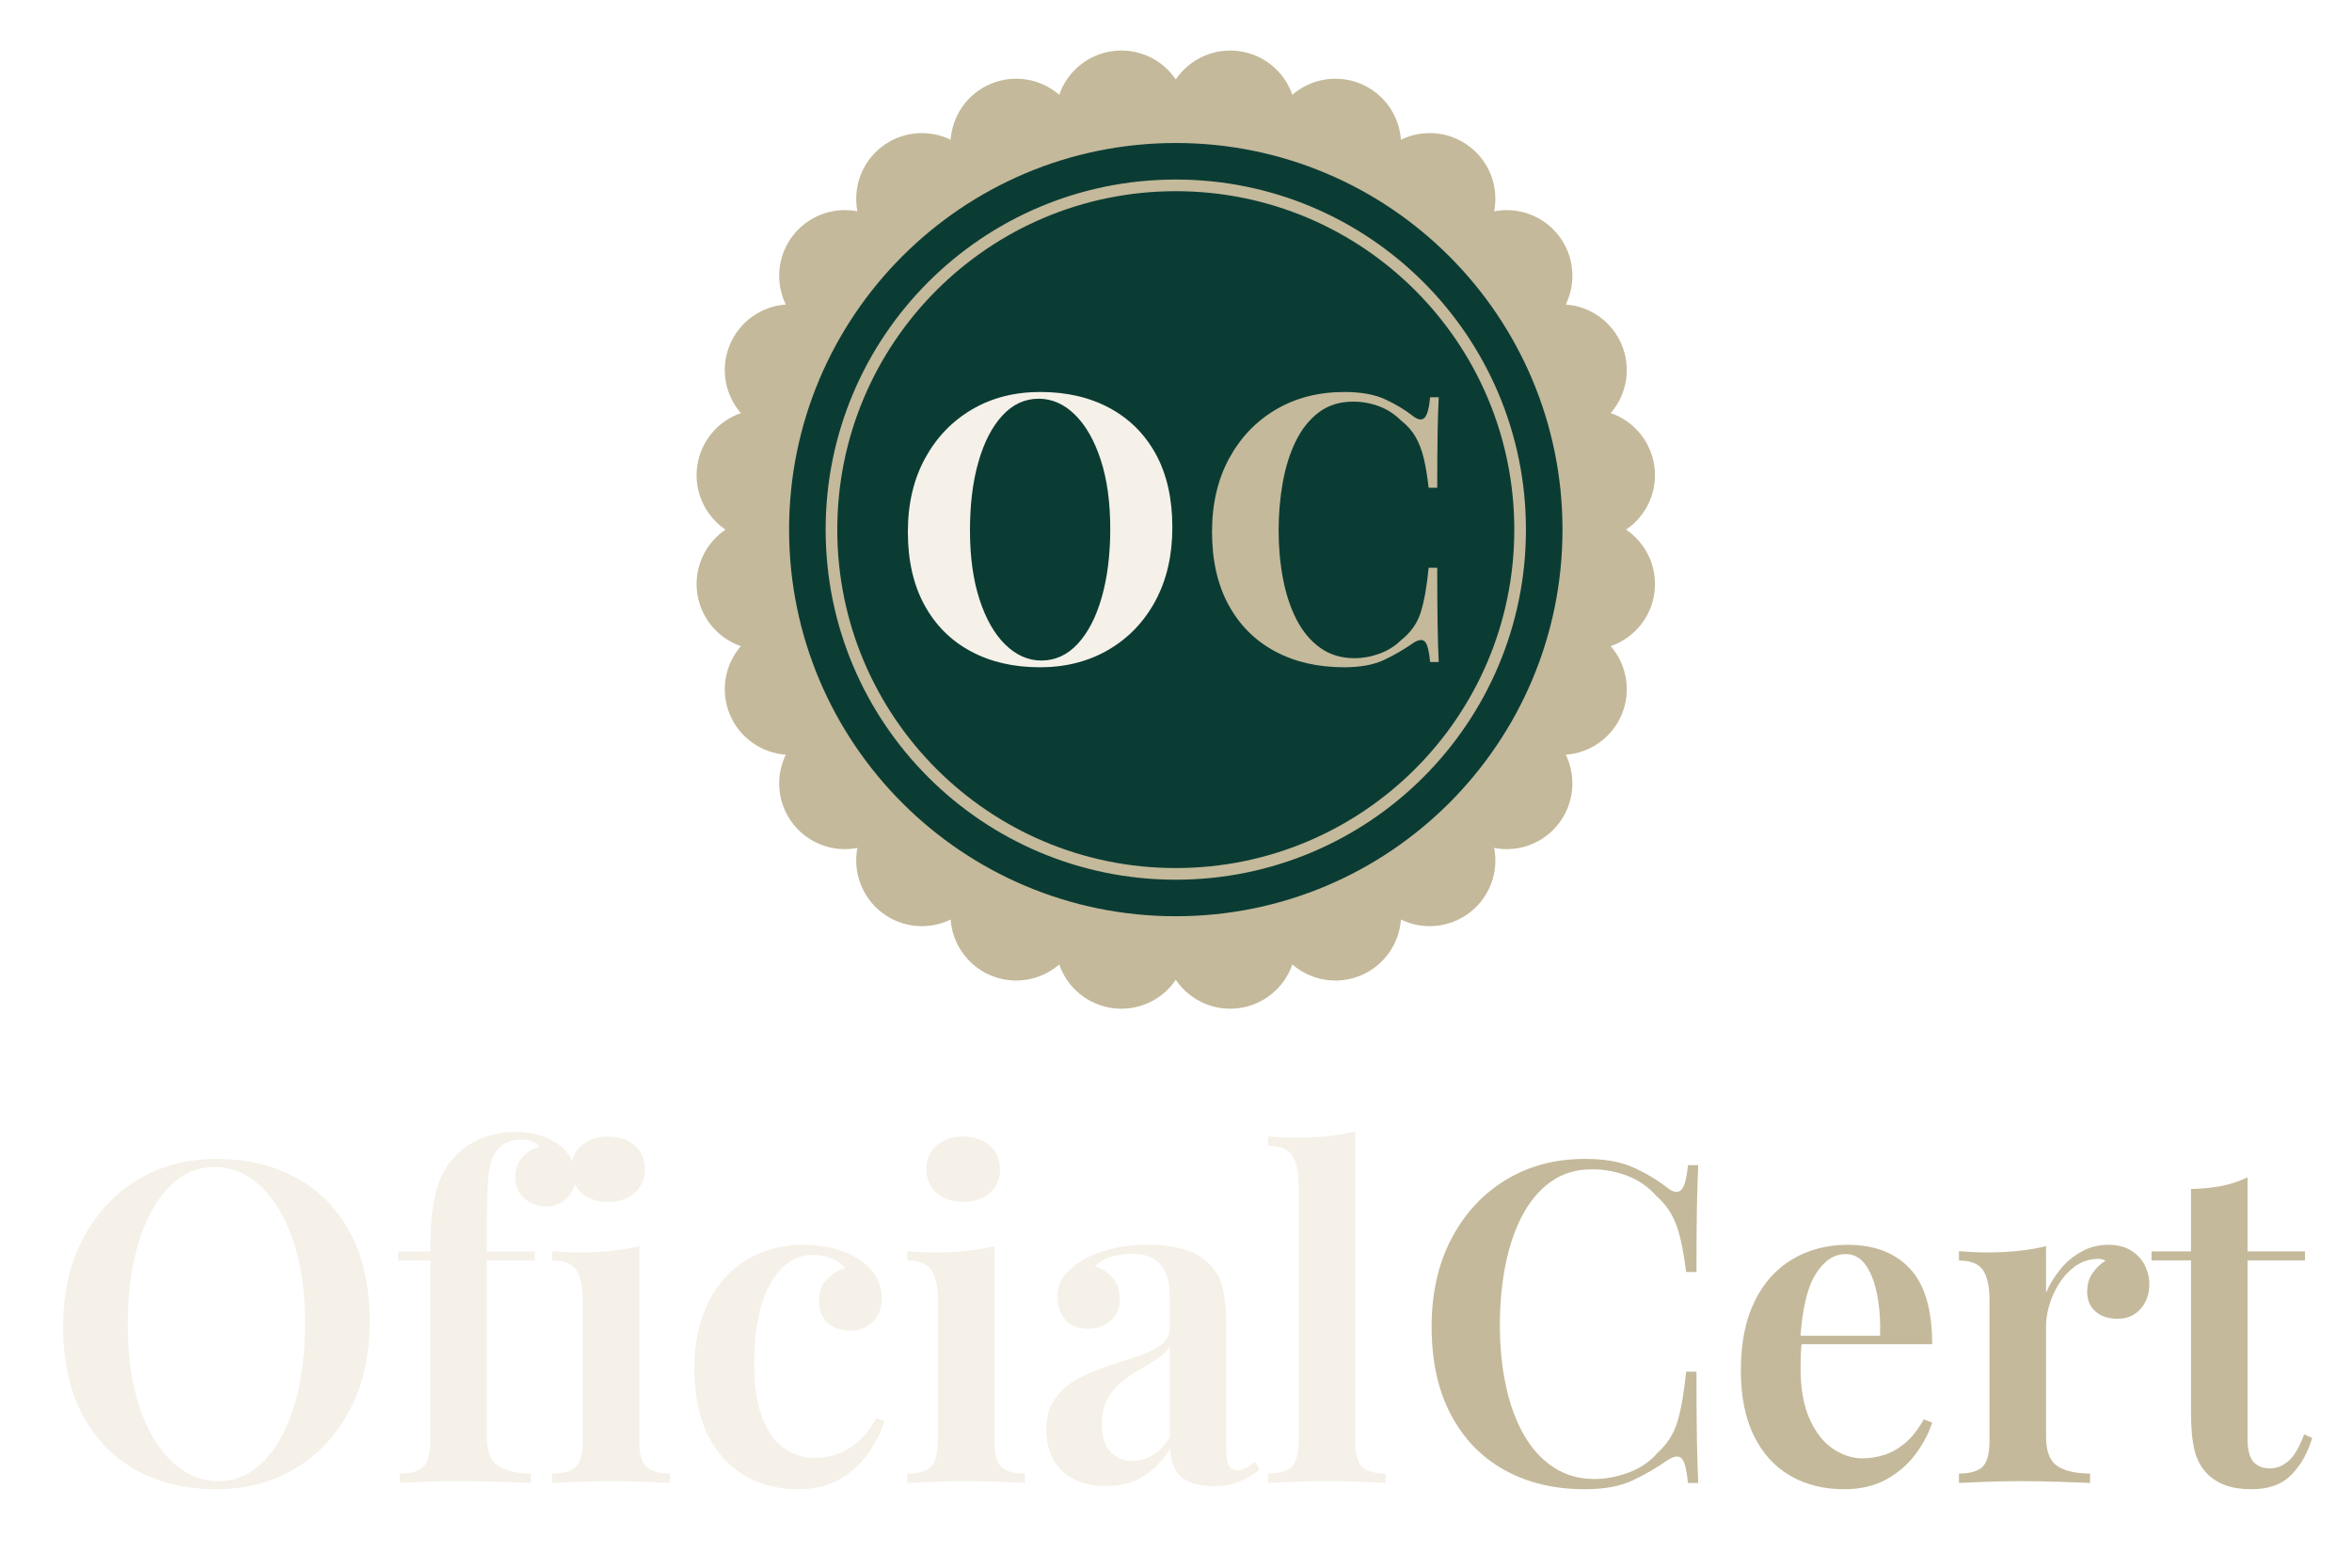
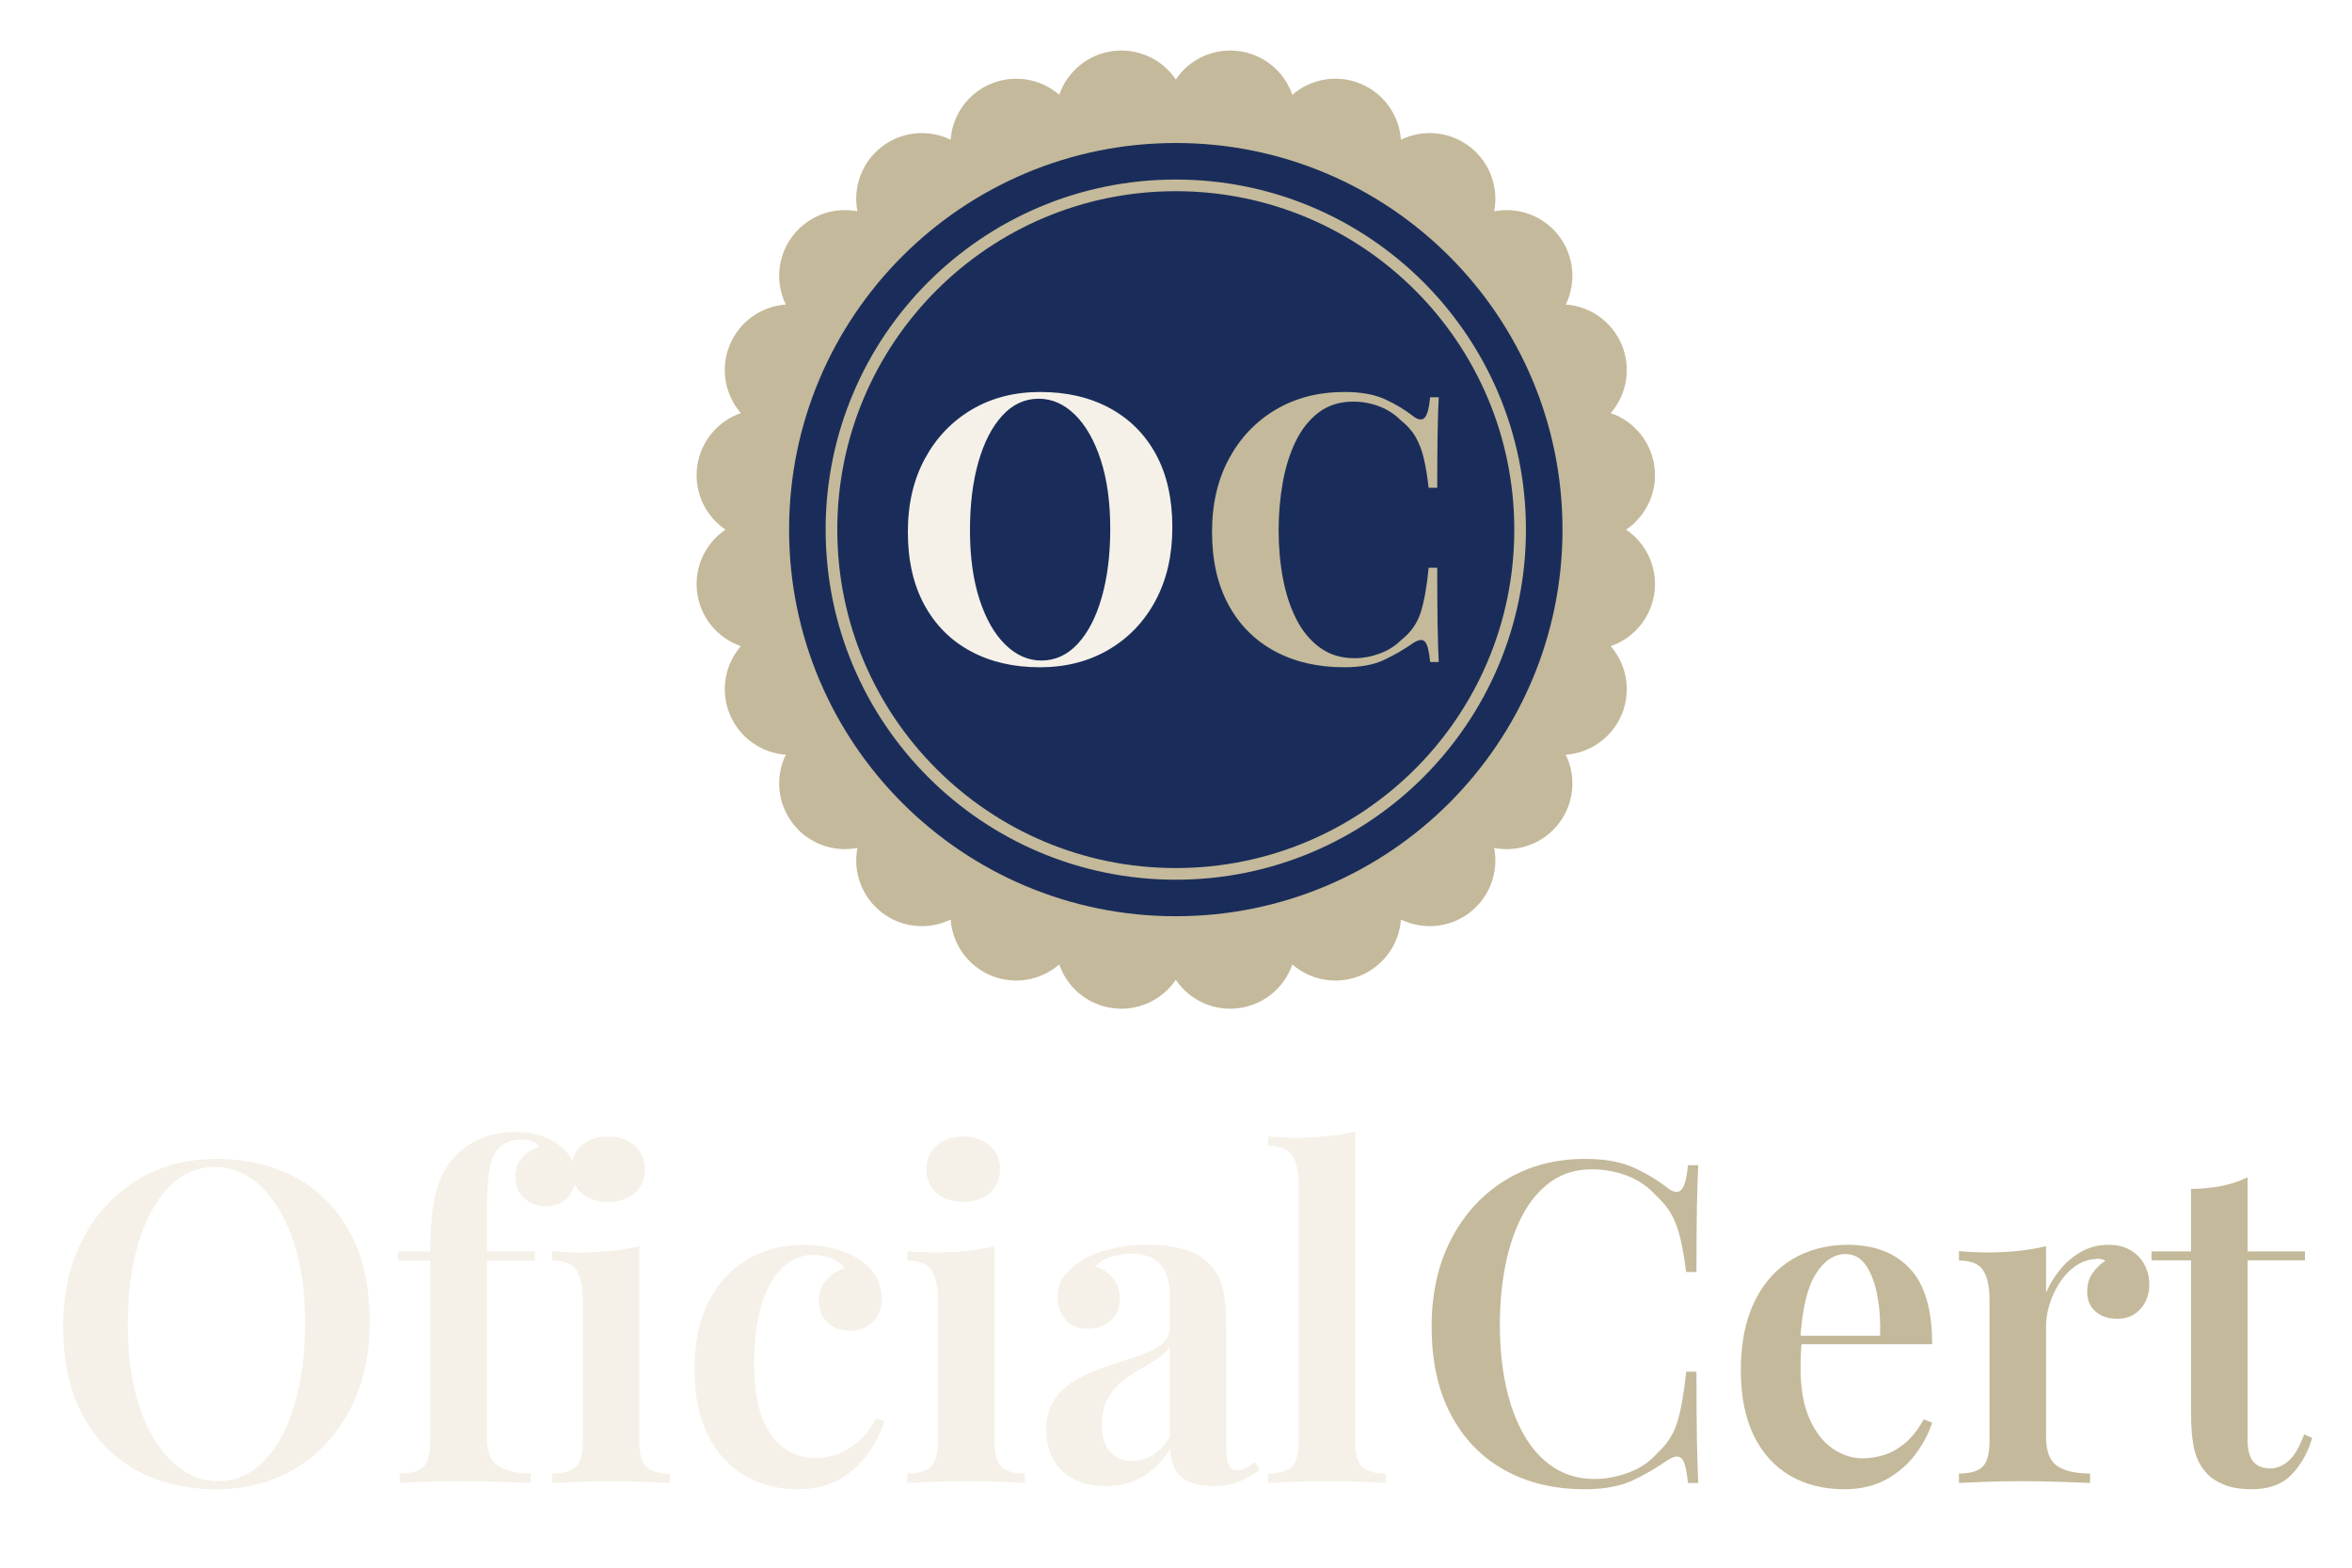
<svg xmlns="http://www.w3.org/2000/svg" viewBox="0 0 222 148">
  <g transform="translate(60.98,0)">
    <path d="M92.50,50.00 A6.2,6.2 0 0 1 91.05,61.00 A6.2,6.2 0 0 1 86.81,71.25 A6.2,6.2 0 0 1 80.05,80.05 A6.2,6.2 0 0 1 71.25,86.81 A6.2,6.2 0 0 1 61.00,91.05 A6.2,6.2 0 0 1 50.00,92.50 A6.2,6.2 0 0 1 39.00,91.05 A6.2,6.2 0 0 1 28.75,86.81 A6.2,6.2 0 0 1 19.95,80.05 A6.2,6.2 0 0 1 13.19,71.25 A6.2,6.2 0 0 1 8.95,61.00 A6.2,6.2 0 0 1 7.50,50.00 A6.2,6.2 0 0 1 8.95,39.00 A6.2,6.2 0 0 1 13.19,28.75 A6.2,6.2 0 0 1 19.95,19.95 A6.2,6.2 0 0 1 28.75,13.19 A6.2,6.2 0 0 1 39.00,8.95 A6.2,6.2 0 0 1 50.00,7.50 A6.2,6.2 0 0 1 61.00,8.95 A6.2,6.2 0 0 1 71.25,13.19 A6.2,6.2 0 0 1 80.05,19.95 A6.2,6.2 0 0 1 86.81,28.75 A6.2,6.2 0 0 1 91.05,39.00 A6.2,6.2 0 0 1 92.50,50.00 Z" fill="#C4B99A" />
-     <circle cx="50" cy="50" r="36.5" fill="#0B3C34" />
+     <circle cx="50" cy="50" r="36.5" fill="#1A2D5A" />
    <circle cx="50" cy="50" r="32.5" fill="none" stroke="#C4B99A" stroke-width="1.1" />
    <path transform="translate(23.20,62.50) scale(0.03531,-0.03531)" d="M396.831 722Q502.595 722 582.197 679.0Q661.798 636 705.798 555.5Q749.797 475 749.797 360Q749.797 248 704.709 164.0Q659.62 80 579.462 33.0Q499.304 -14 395.767 -14Q290.003 -14 210.401 29.0Q130.8 72 86.8 153.0Q42.8 234 42.8 348Q42.8 460 88.446 544.0Q134.091 628 213.693 675.0Q293.294 722 396.831 722ZM392.586 704Q336.799 704 295.398 659.0Q253.998 614 231.398 535.0Q208.798 456 208.798 352Q208.798 246 234.267 167.5Q259.736 89 303.335 46.5Q346.935 4 399.599 4Q455.718 4 497.159 49.0Q538.6 94 561.2 173.5Q583.8 253 583.8 356Q583.8 463 558.196 541.0Q532.592 619 489.196 661.5Q445.799 704 392.586 704Z" fill="#F5F1E8" />
    <path transform="translate(51.91,62.50) scale(0.03531,-0.03531)" d="M396.799 722Q462.799 722 505.299 702.5Q547.799 683 580.799 657Q600.799 642 611.299 653.5Q621.799 665 625.799 708H648.799Q646.799 669.2 645.799 613.5Q644.799 557.8 644.799 466H621.799Q616.599 512 608.799 544.7Q600.999 577.4 586.799 602Q572.599 626.599 546.6 646.999Q521.6 671.8 488.699 684Q455.799 696.2 419.998 696.2Q366.198 696.2 328.198 667.5Q290.198 638.801 266.498 590.101Q242.798 541.401 231.797 479.701Q220.797 418.001 220.797 352Q220.797 284.799 232.397 223.299Q243.998 161.799 268.498 113.899Q292.998 65.999 331.798 38.1Q370.598 10.2 423.998 10.2Q456.999 10.2 490.699 22.5Q524.4 34.8 548.2 58.601Q586.999 88.801 600.899 133.6Q614.799 178.4 621.799 252H644.799Q644.799 156.8 645.799 98.3Q646.799 39.8 648.799 0H625.799Q621.799 43 612.299 54.0Q602.799 65 580.799 51Q543.799 25 502.299 5.5Q460.799 -14 395.799 -14Q289.999 -14 210.4 29.0Q130.8 72 86.8 153.0Q42.8 234 42.8 348Q42.8 460 88.3 544.0Q133.8 628 213.4 675.0Q292.999 722 396.799 722Z" fill="#C4B99A" />
  </g>
  <path transform="translate(4.00,140.00) scale(0.04237,-0.04237)" d="M388.223 722Q490.399 722 567.301 679.0Q644.202 636 686.702 555.5Q729.203 475 729.203 360Q729.203 248 685.643 164.0Q642.083 80 564.644 33.0Q487.205 -14 387.179 -14Q285.003 -14 208.101 29.0Q131.2 72 88.7 153.0Q46.2 234 46.2 348Q46.2 460 90.297 544.0Q134.394 628 211.296 675.0Q288.197 722 388.223 722ZM384.059 704Q325.201 704 281.602 659.0Q238.002 614 214.102 535.0Q190.202 456 190.202 352Q190.202 246 217.015 167.5Q243.827 89 289.726 46.5Q335.625 4 391.068 4Q450.146 4 493.773 49.0Q537.4 94 561.3 173.5Q585.2 253 585.2 356Q585.2 463 558.297 541.0Q531.395 619 485.798 661.5Q440.201 704 384.059 704Z" fill="#F5F1E8" />
  <path transform="translate(36.63,140.00) scale(0.04237,-0.04237)" d="M284 782Q316.801 782 341.301 773.5Q365.801 765 384.201 751Q398.801 739.4 408.201 721.2Q417.601 703 417.601 680.599Q417.601 654.399 399.401 635.399Q381.201 616.399 352.601 616.399Q323 616.399 303.3 633.899Q283.6 651.399 283.6 681.999Q283.6 706.199 297.3 723.8Q311 741.4 336.401 748.2Q333.401 755.2 323.301 760.1Q313.201 765 296.201 765Q275.601 765 261.301 757.0Q247.001 749 238.401 735.2Q227.602 718.201 223.802 685.301Q220.001 652.402 220.001 584.803V515.6H327.001V495.6H220.001V103Q220.001 54 246.301 37.5Q272.601 21 318.001 21V0Q293.001 1 247.801 2.5Q202.6 4 152 4Q115.6 4 79.9 2.5Q44.2 1 26 0V21Q63 21 78.499 36.0Q93.999 51 93.999 93V495.6H22V515.6H93.999Q93.999 574.6 99.799 614.2Q105.599 653.8 118.399 681.9Q131.2 710 153 732Q174.2 753.8 208.8 767.9Q243.4 782 284 782Z" fill="#F5F1E8" />
  <path transform="translate(51.03,140.00) scale(0.04237,-0.04237)" d="M150.2 771.8Q186.601 771.8 209.401 751.8Q232.202 731.8 232.202 699Q232.202 666.199 209.401 646.199Q186.601 626.199 150.2 626.199Q113.8 626.199 91 646.199Q68.199 666.199 68.199 699Q68.199 731.8 91 751.8Q113.8 771.8 150.2 771.8ZM219.802 527.6V93.144Q219.802 51 235.301 36.0Q250.801 21 287.801 21V0Q269.694 1 232.947 2.5Q196.201 4 158.401 4Q121.262 4 83.031 2.5Q44.8 1 25.8 0V21Q62.8 21 78.299 36.0Q93.799 51 93.799 93.168V407.42Q93.799 452.6 79.484 474.1Q65.168 495.6 25.8 495.6V516.6Q57.8 513.6 87.8 513.6Q125.2 513.6 158.501 517.1Q191.801 520.6 219.802 527.6Z" fill="#F5F1E8" />
  <path transform="translate(63.87,140.00) scale(0.04237,-0.04237)" d="M282.2 530.6Q319 530.6 350.601 522.2Q382.201 513.8 404.601 499.4Q429.201 484 443.001 461.7Q456.801 439.4 456.801 411.599Q456.801 378.999 437.001 359.099Q417.2 339.198 386.6 339.198Q355.799 339.198 336.299 356.999Q316.799 374.799 316.799 405.199Q316.799 434.2 334.099 453.2Q351.4 472.2 374.8 478.201Q366 491 346.9 499.6Q327.801 508.2 304.801 508.2Q275.401 508.2 251.401 492.4Q227.401 476.599 209.801 446.099Q192.201 415.599 182.402 371.099Q172.602 326.599 172.602 268.8Q172.602 188.001 192.202 141.201Q211.802 94.401 242.902 74.901Q274.002 55.402 309.001 55.402Q330.201 55.402 354.201 63.001Q378.201 70.601 401.801 89.901Q425.401 109.201 444.401 144.001L462.601 137.401Q451.801 102.201 427.401 66.9Q403 31.6 364 8.8Q325 -14 268.6 -14Q204.6 -14 152.8 15.6Q101 45.2 70.3 104.9Q39.6 164.6 39.6 254.2Q39.6 341.801 70.9 403.5Q102.2 465.2 157.4 497.9Q212.6 530.6 282.2 530.6Z" fill="#F5F1E8" />
  <path transform="translate(84.55,140.00) scale(0.04237,-0.04237)" d="M150.2 771.8Q186.601 771.8 209.401 751.8Q232.202 731.8 232.202 699Q232.202 666.199 209.401 646.199Q186.601 626.199 150.2 626.199Q113.8 626.199 91 646.199Q68.199 666.199 68.199 699Q68.199 731.8 91 751.8Q113.8 771.8 150.2 771.8ZM219.802 527.6V93.144Q219.802 51 235.301 36.0Q250.801 21 287.801 21V0Q269.694 1 232.947 2.5Q196.201 4 158.401 4Q121.262 4 83.031 2.5Q44.8 1 25.8 0V21Q62.8 21 78.299 36.0Q93.799 51 93.799 93.168V407.42Q93.799 452.6 79.484 474.1Q65.168 495.6 25.8 495.6V516.6Q57.8 513.6 87.8 513.6Q125.2 513.6 158.501 517.1Q191.801 520.6 219.802 527.6Z" fill="#F5F1E8" />
  <path transform="translate(97.39,140.00) scale(0.04237,-0.04237)" d="M165 -7Q121.599 -7 91.599 9.5Q61.599 26 46.9 54.4Q32.2 82.8 32.2 117.8Q32.2 161 52.1 188.4Q72 215.8 103.399 232.6Q134.799 249.4 169.699 260.7Q204.599 272 235.999 282.5Q267.399 293 287.299 307.2Q307.199 321.4 307.199 344.4V417.201Q307.199 448.8 297.499 469.6Q287.8 490.4 269.2 500.5Q250.6 510.6 223 510.6Q201.6 510.6 178.7 504.6Q155.801 498.6 141.201 482.201Q166.601 474.6 181.401 455.6Q196.201 436.6 196.201 410.4Q196.201 379.4 175.401 361.499Q154.601 343.599 124.4 343.599Q91 343.599 74.1 364.699Q57.2 385.799 57.2 414.4Q57.2 442.4 71.2 460.6Q85.2 478.8 109.6 494.4Q135.4 510.8 174.1 520.7Q212.801 530.6 258.801 530.6Q303.001 530.6 337.201 521.1Q371.401 511.6 394.802 488.4Q418.802 465.2 426.001 431.3Q433.201 397.4 433.201 347.8V73.8Q433.201 48.8 439.101 38.6Q445.001 28.4 458.201 28.4Q468.001 28.4 477.001 33.4Q486.001 38.4 497.201 47L507.801 30Q486.401 12.8 462 2.9Q437.6 -7 404 -7Q369.4 -7 348.599 3.2Q327.799 13.4 318.299 32.1Q308.799 50.8 308.399 76.8Q283.799 36.6 248.7 14.8Q213.6 -7 165 -7ZM224.601 49.001Q248.801 49.001 269.3 61.801Q289.8 74.6 307.199 101.4V303.4Q297.199 288 278.8 276.1Q260.4 264.2 239.4 252.1Q218.401 240 199.501 224.7Q180.601 209.4 168.402 186.6Q156.202 163.8 156.202 129.401Q156.202 90.201 174.902 69.601Q193.601 49.001 224.601 49.001Z" fill="#F5F1E8" />
  <path transform="translate(118.83,140.00) scale(0.04237,-0.04237)" d="M214.402 783.2V92.954Q214.402 51 229.901 36.0Q245.401 21 282.401 21V0Q264.294 1 227.547 2.5Q190.801 4 153.001 4Q115.862 4 77.631 2.5Q39.4 1 20.4 0V21Q57.4 21 72.9 35.983Q88.399 50.965 88.399 92.916V663.252Q88.399 708.2 74.084 729.7Q59.768 751.2 20.4 751.2V772.2Q52.4 769.2 82.4 769.2Q119.8 769.2 153.101 772.7Q186.401 776.2 214.402 783.2Z" fill="#F5F1E8" />
  <path transform="translate(133.17,140.00) scale(0.04237,-0.04237)" d="M388.201 722Q454.201 722 496.701 702.5Q539.201 683 572.201 657Q592.201 642 602.701 653.5Q613.201 665 617.201 708H640.201Q638.201 669.8 637.201 615Q636.201 560.2 636.201 470H613.201Q607.401 515 600.201 545.3Q593.001 575.6 580.701 598Q568.401 620.401 546.4 640.001Q519.4 670.2 481.801 684.5Q444.201 698.8 403.002 698.8Q350.802 698.8 312.302 671.5Q273.802 644.199 248.502 596.399Q223.202 548.599 210.703 485.799Q198.203 422.999 198.203 352Q198.203 279.201 211.603 216.701Q225.002 154.201 251.502 107.601Q278.002 61.001 317.702 34.9Q357.402 8.8 409.002 8.8Q446.001 8.8 484.801 23Q523.6 37.2 548.8 66.399Q582.001 96.199 594.101 137.4Q606.201 178.6 613.201 248H636.201Q636.201 154.2 637.201 96.7Q638.201 39.2 640.201 0H617.201Q613.201 43 603.701 54.0Q594.201 65 572.201 51Q535.201 25 493.701 5.5Q452.201 -14 387.201 -14Q285.001 -14 208.1 29.0Q131.2 72 88.7 153.0Q46.2 234 46.2 348Q46.2 460 90.2 544.0Q134.2 628 211.1 675.0Q288.001 722 388.201 722Z" fill="#C4B99A" />
  <path transform="translate(162.62,140.00) scale(0.04237,-0.04237)" d="M278.4 530.6Q366.4 530.6 416.3 477.9Q466.2 425.2 466.2 309H129.201L127.801 328H350.199Q351.799 377 343.799 418.5Q335.799 460 318.5 485.0Q301.2 510 273.2 510Q234.801 510 206.701 465.4Q178.602 420.8 172.402 319.6L175.802 314Q174.202 301 173.602 286.2Q173.002 271.401 173.002 256.201Q173.002 187.401 193.202 142.401Q213.402 97.401 245.301 76.101Q277.201 54.802 310.801 54.802Q334.401 54.802 358.4 62.102Q382.4 69.401 405.4 88.401Q428.4 107.401 447.4 141.601L466.2 134.401Q454.8 98.601 429.2 64.201Q403.6 29.8 364.0 7.9Q324.4 -14 270.4 -14Q201.6 -14 149.7 16.2Q97.8 46.4 68.9 105.5Q40 164.6 40 250.6Q40 341.801 70.4 404.1Q100.8 466.4 154.8 498.5Q208.8 530.6 278.4 530.6Z" fill="#C4B99A" />
  <path transform="translate(183.81,140.00) scale(0.04237,-0.04237)" d="M358.401 530.6Q389.001 530.6 409.301 517.8Q429.601 505 439.701 485.1Q449.801 465.2 449.801 442.8Q449.801 409.799 430.301 387.799Q410.801 365.799 378.8 365.799Q348.6 365.799 330 381.899Q311.399 397.999 311.399 425.799Q311.399 450.8 323.5 467.7Q335.6 484.6 352.2 495.4Q340.8 501.4 326.8 498.6Q303.4 496.6 283.4 481.9Q263.401 467.2 249.401 445.201Q235.401 423.201 227.601 398.101Q219.802 373.002 219.802 350.202V103Q219.802 54.4 244.901 37.7Q270.001 21 317.801 21V0Q294.801 1 251.401 2.5Q208.001 4 160.601 4Q122.201 4 83.7 2.5Q45.2 1 25.8 0V21Q62.8 21 78.299 36.0Q93.799 51 93.799 93V407.6Q93.799 452.6 79.399 474.1Q65 495.6 25.8 495.6V516.6Q57.8 513.6 87.8 513.6Q125.2 513.6 158.501 517.1Q191.801 520.6 219.802 527.6V423.801Q231.602 451.601 251.502 475.901Q271.401 500.201 298.601 515.4Q325.801 530.6 358.401 530.6Z" fill="#C4B99A" />
  <path transform="translate(203.04,140.00) scale(0.04237,-0.04237)" d="M214.802 681V516H342.8V496H214.802V97.799Q214.802 62 227.801 47.2Q240.801 32.401 265.201 32.401Q287.6 32.401 306.8 49.7Q326 67 340.8 108.199L358.8 100.399Q344.399 51.199 312.899 18.6Q281.399 -14 223.999 -14Q190.399 -14 166.599 -5.5Q142.799 3 125.799 19.4Q103.799 42 96.299 74.2Q88.799 106.4 88.799 159V496H0.8V516H88.799V654.999Q125 655.599 156.201 661.599Q187.401 667.6 214.802 681Z" fill="#C4B99A" />
</svg>
